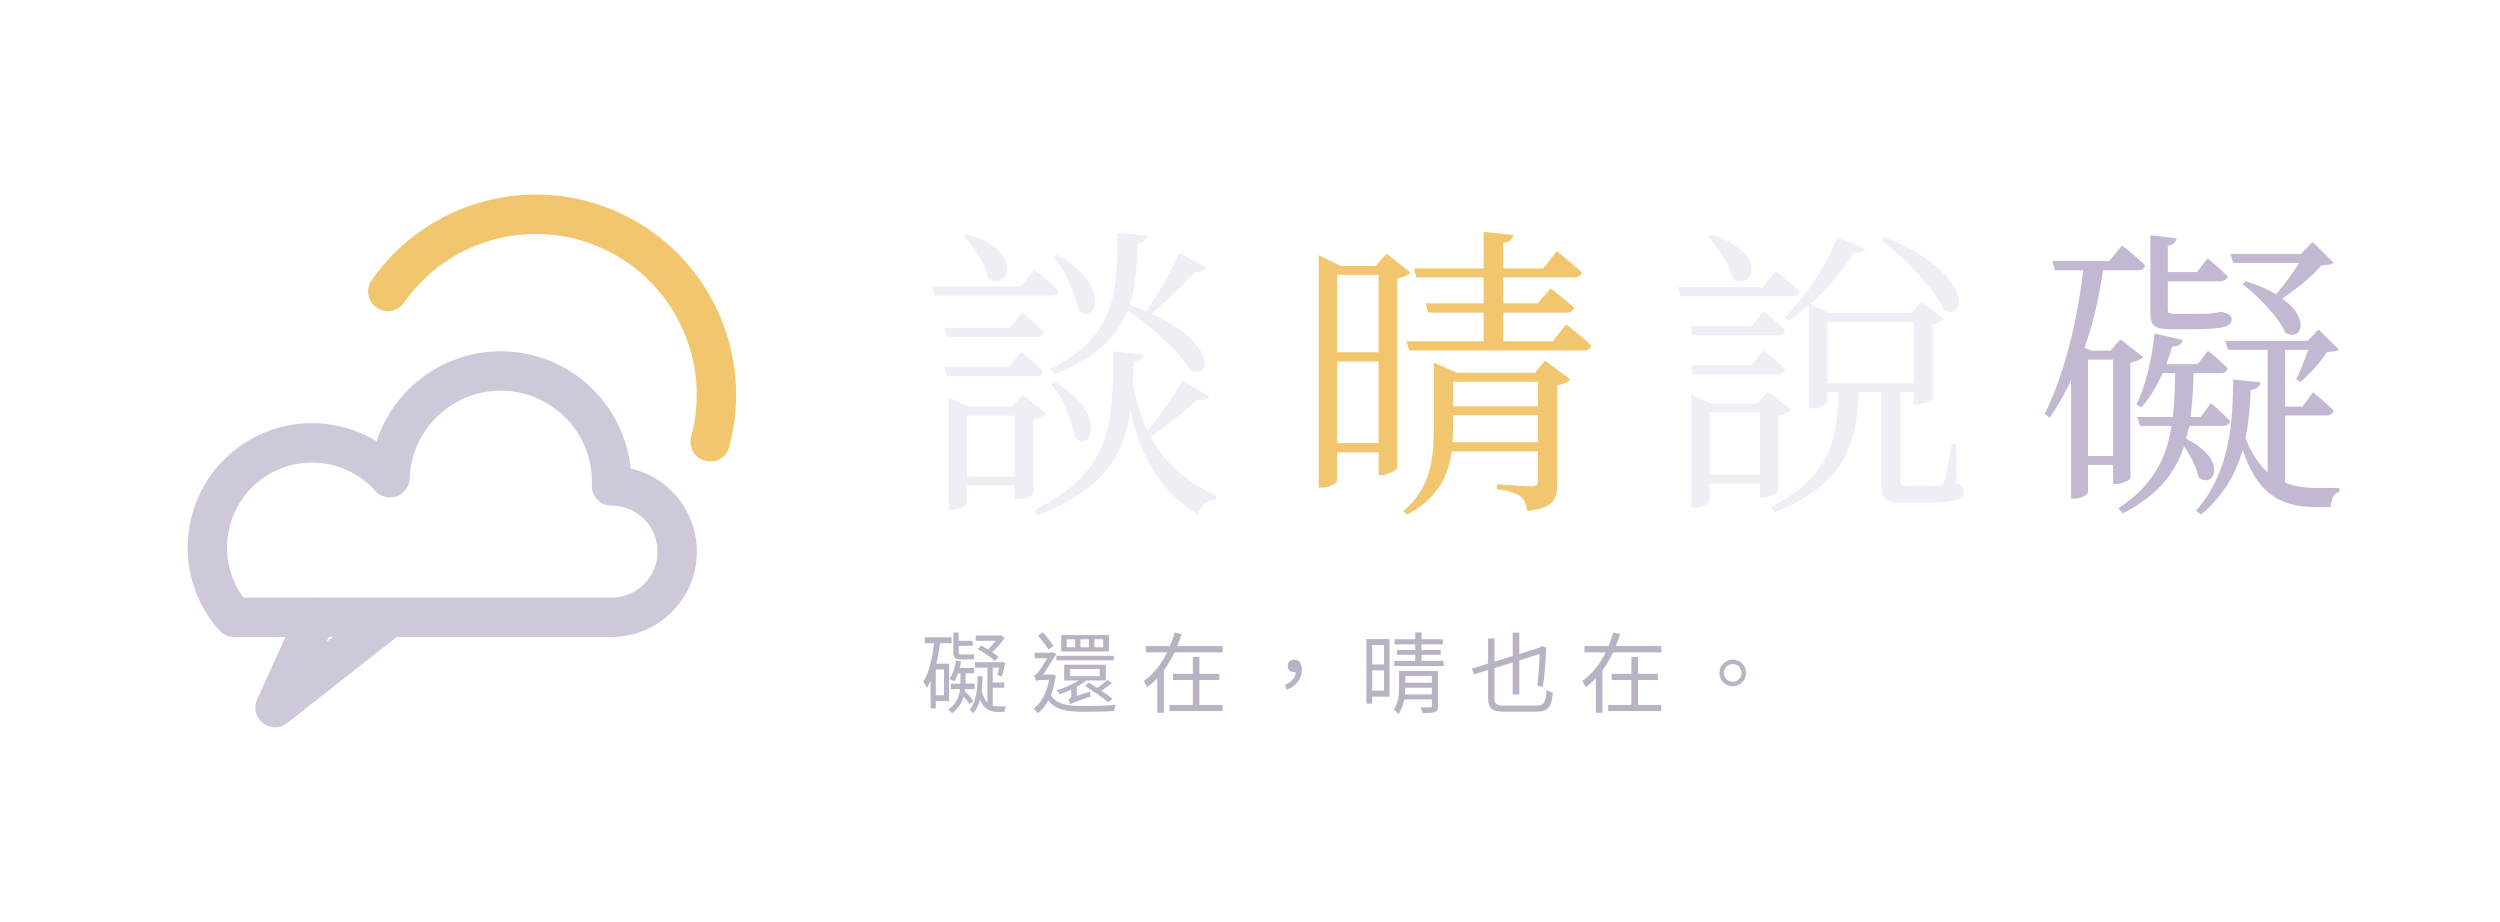
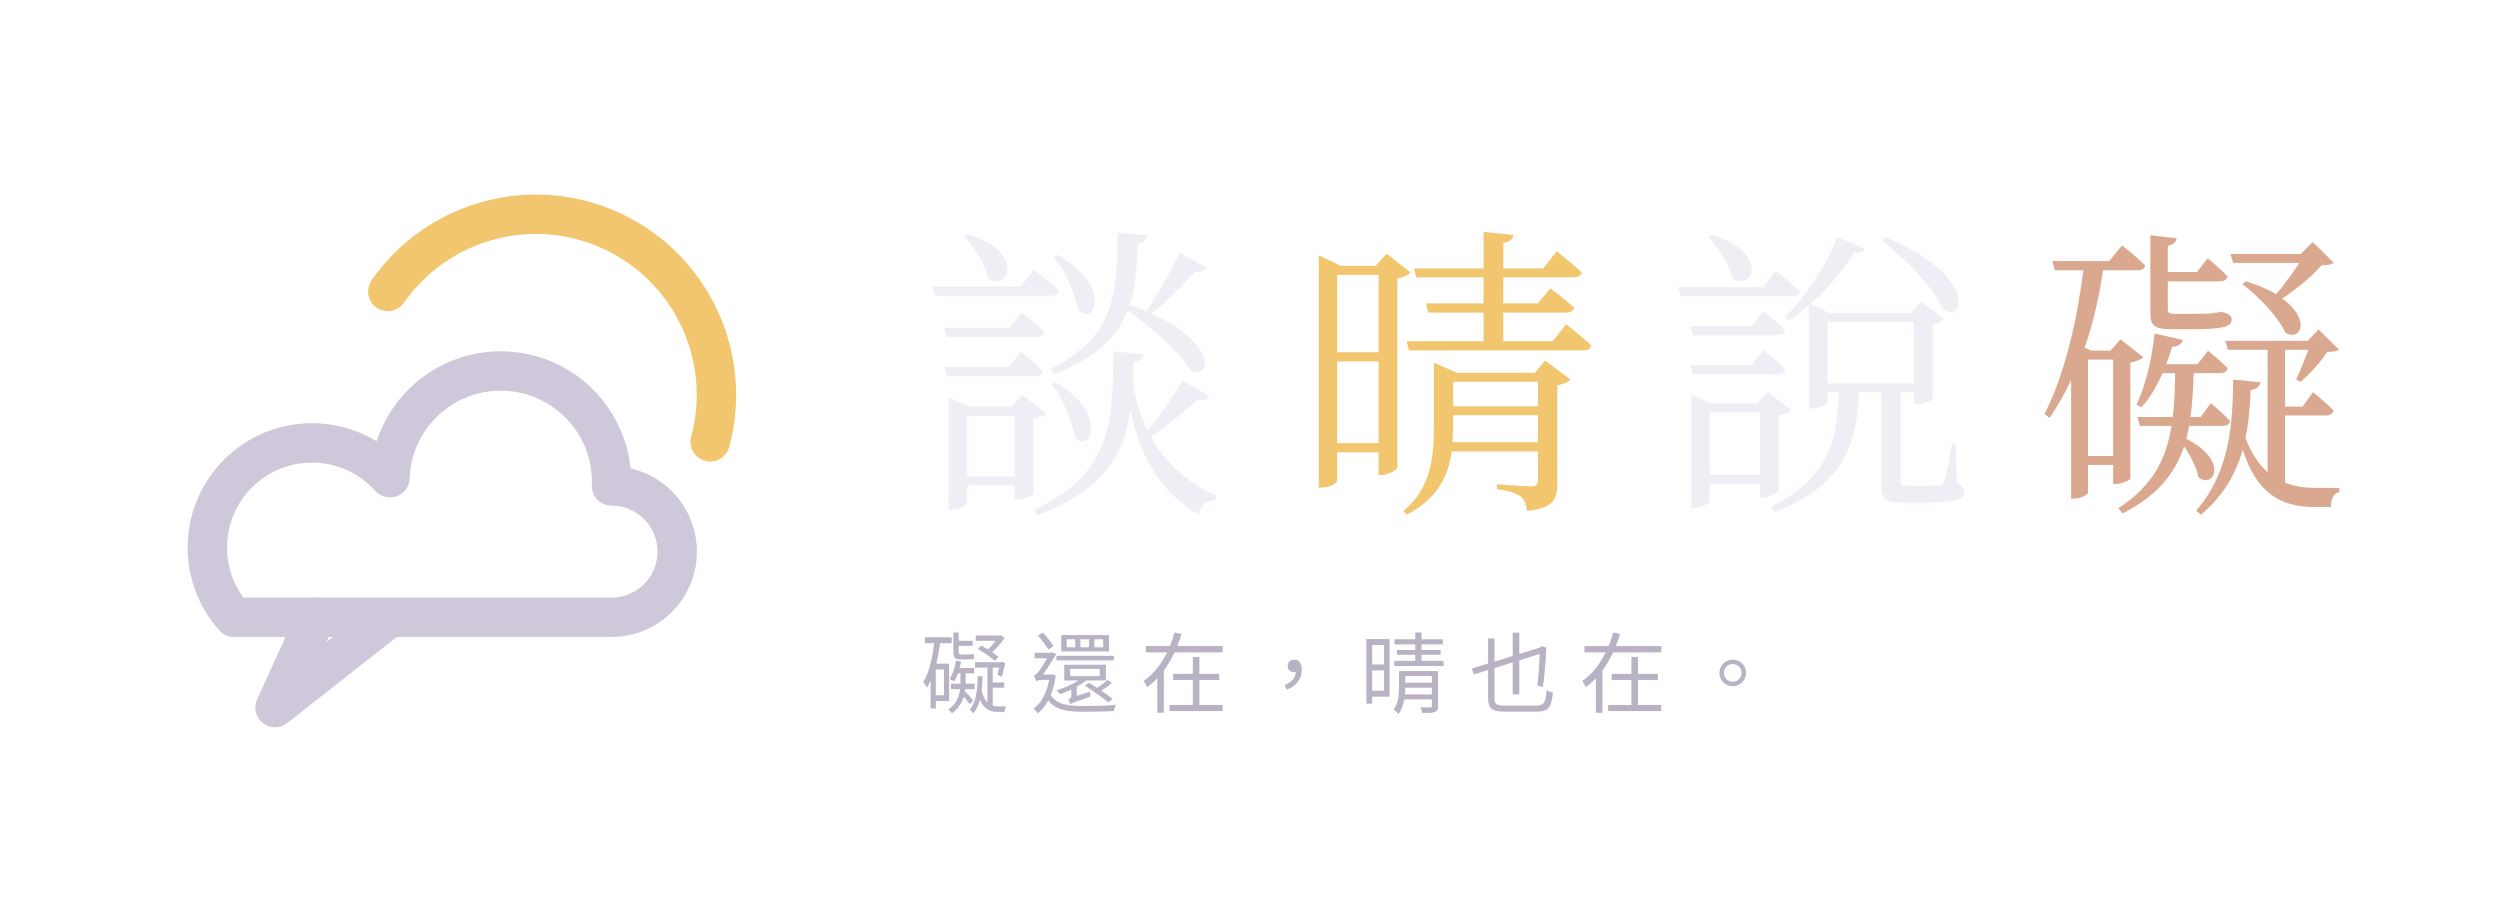
<svg xmlns="http://www.w3.org/2000/svg" width="1140" height="420" viewBox="0 0 1140 420">
  <g data-layer="sym">
    <g transform="translate(210 210) scale(0.7485022) translate(-18.0 -24.5)">
      <g data-layer="a">
        <path d="M -120 120 H 110 A 40 40 0 0 0 110 40 A 67.5 67.5 0 0 0 -25 35 A 55 55 0 0 0 -120 120 Z" fill="none" stroke="#CFC8DA" stroke-width="24" stroke-linecap="round" stroke-linejoin="round" />
        <path d="M -70 120 L -95 175 L -25 120" fill="none" stroke="#CFC8DA" stroke-width="24" stroke-linecap="round" stroke-linejoin="round" />
      </g>
      <g data-layer="q">
        <path d="M -26.3 -78.5 A 110 110 0 0 1 170.1 13.1" fill="none" stroke="#F2C66E" stroke-width="24" stroke-linecap="round" stroke-linejoin="round" />
      </g>
    </g>
  </g>
  <g data-layer="txt">
    <text x="420.0" y="223.2" font-family="Noto Serif CJK TC" font-size="140" fill="#F1EDF5">談</text>
    <text x="590.0" y="223.2" font-family="Noto Serif CJK TC" font-size="140" fill="#F2C66E">晴</text>
    <text x="760.0" y="223.2" font-family="Noto Serif CJK TC" font-size="140" fill="#F1EDF5">說</text>
-     <text x="930.0" y="223.2" font-family="Noto Serif CJK TC" font-size="140" fill="#C3B8D1">礙</text>
+     <text x="930.0" y="223.2" font-family="Noto Serif CJK TC" font-size="140" fill="#D9A88E">礙</text>
  </g>
  <g data-layer="sub">
    <text x="420.0" y="322" font-family="Noto Sans CJK TC" font-size="40" fill="#B9B2C4">礙</text>
    <text x="470.0" y="322" font-family="Noto Sans CJK TC" font-size="40" fill="#B9B2C4">還</text>
    <text x="520.0" y="322" font-family="Noto Sans CJK TC" font-size="40" fill="#B9B2C4">在</text>
    <text x="570.0" y="322" font-family="Noto Sans CJK TC" font-size="40" fill="#B9B2C4">，</text>
    <text x="620.0" y="322" font-family="Noto Sans CJK TC" font-size="40" fill="#B9B2C4">晴</text>
    <text x="670.0" y="322" font-family="Noto Sans CJK TC" font-size="40" fill="#B9B2C4">也</text>
    <text x="720.0" y="322" font-family="Noto Sans CJK TC" font-size="40" fill="#B9B2C4">在</text>
    <text x="770.0" y="322" font-family="Noto Sans CJK TC" font-size="40" fill="#B9B2C4">。</text>
  </g>
</svg>
